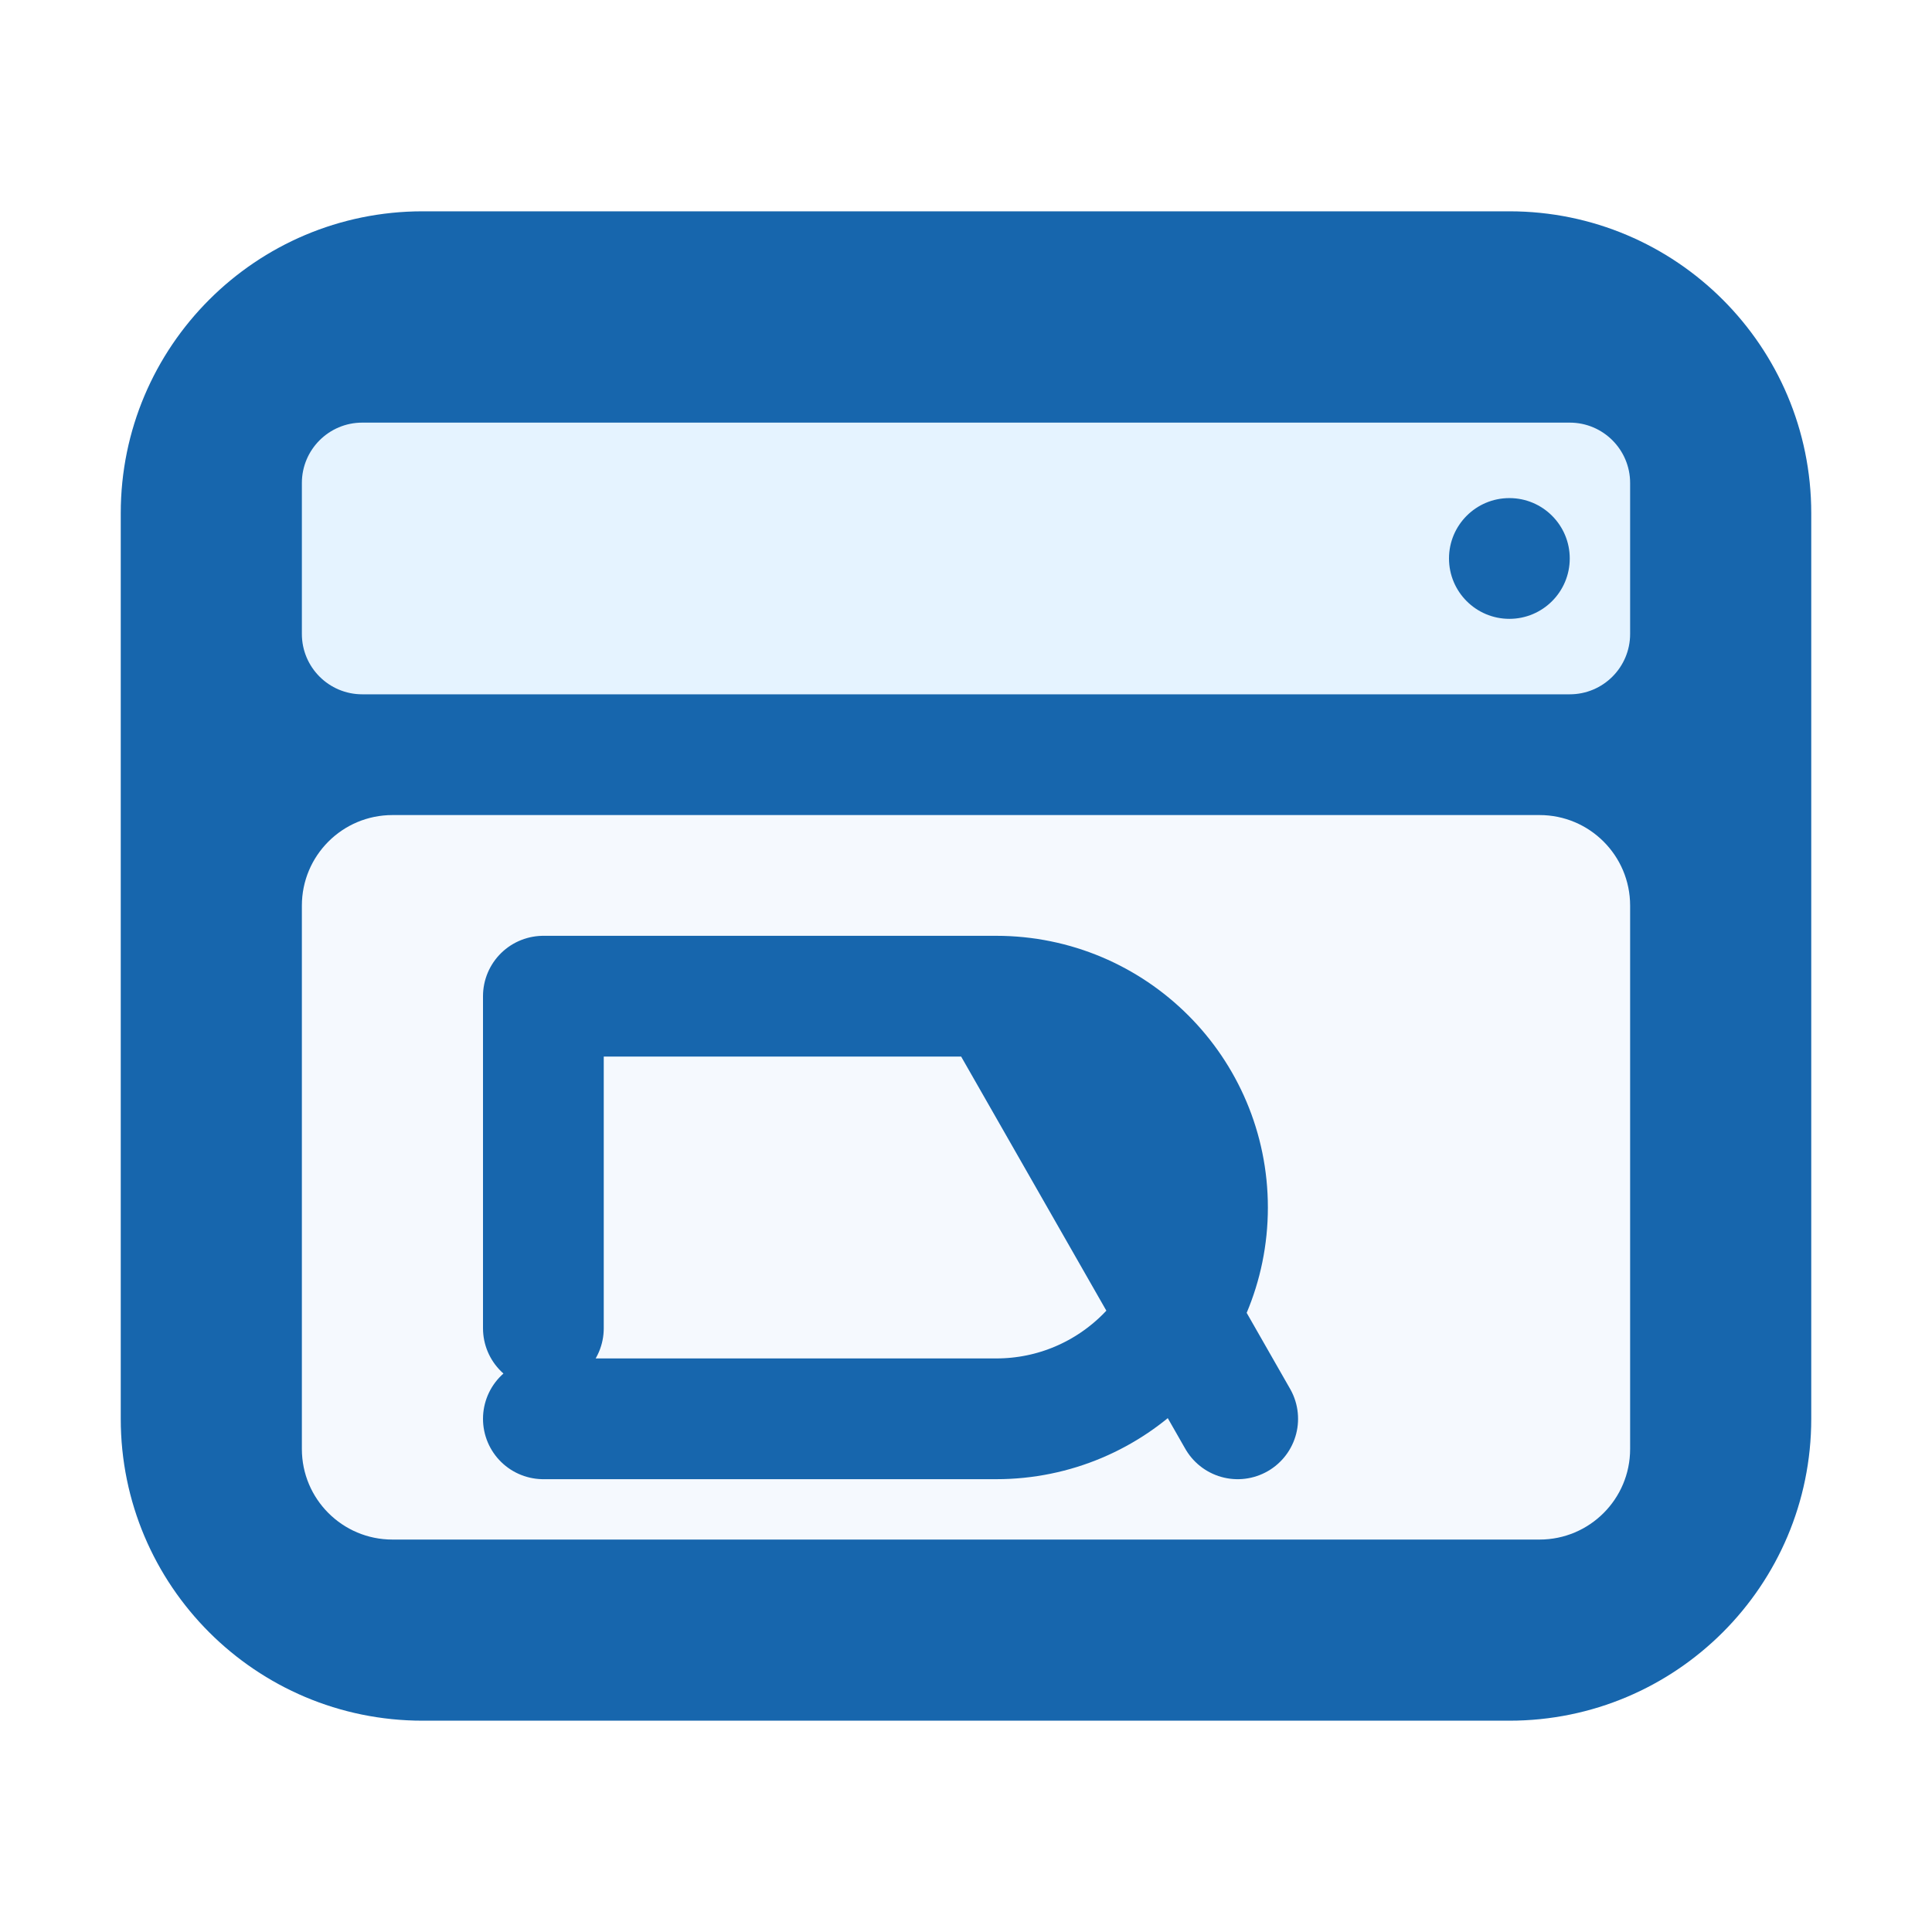
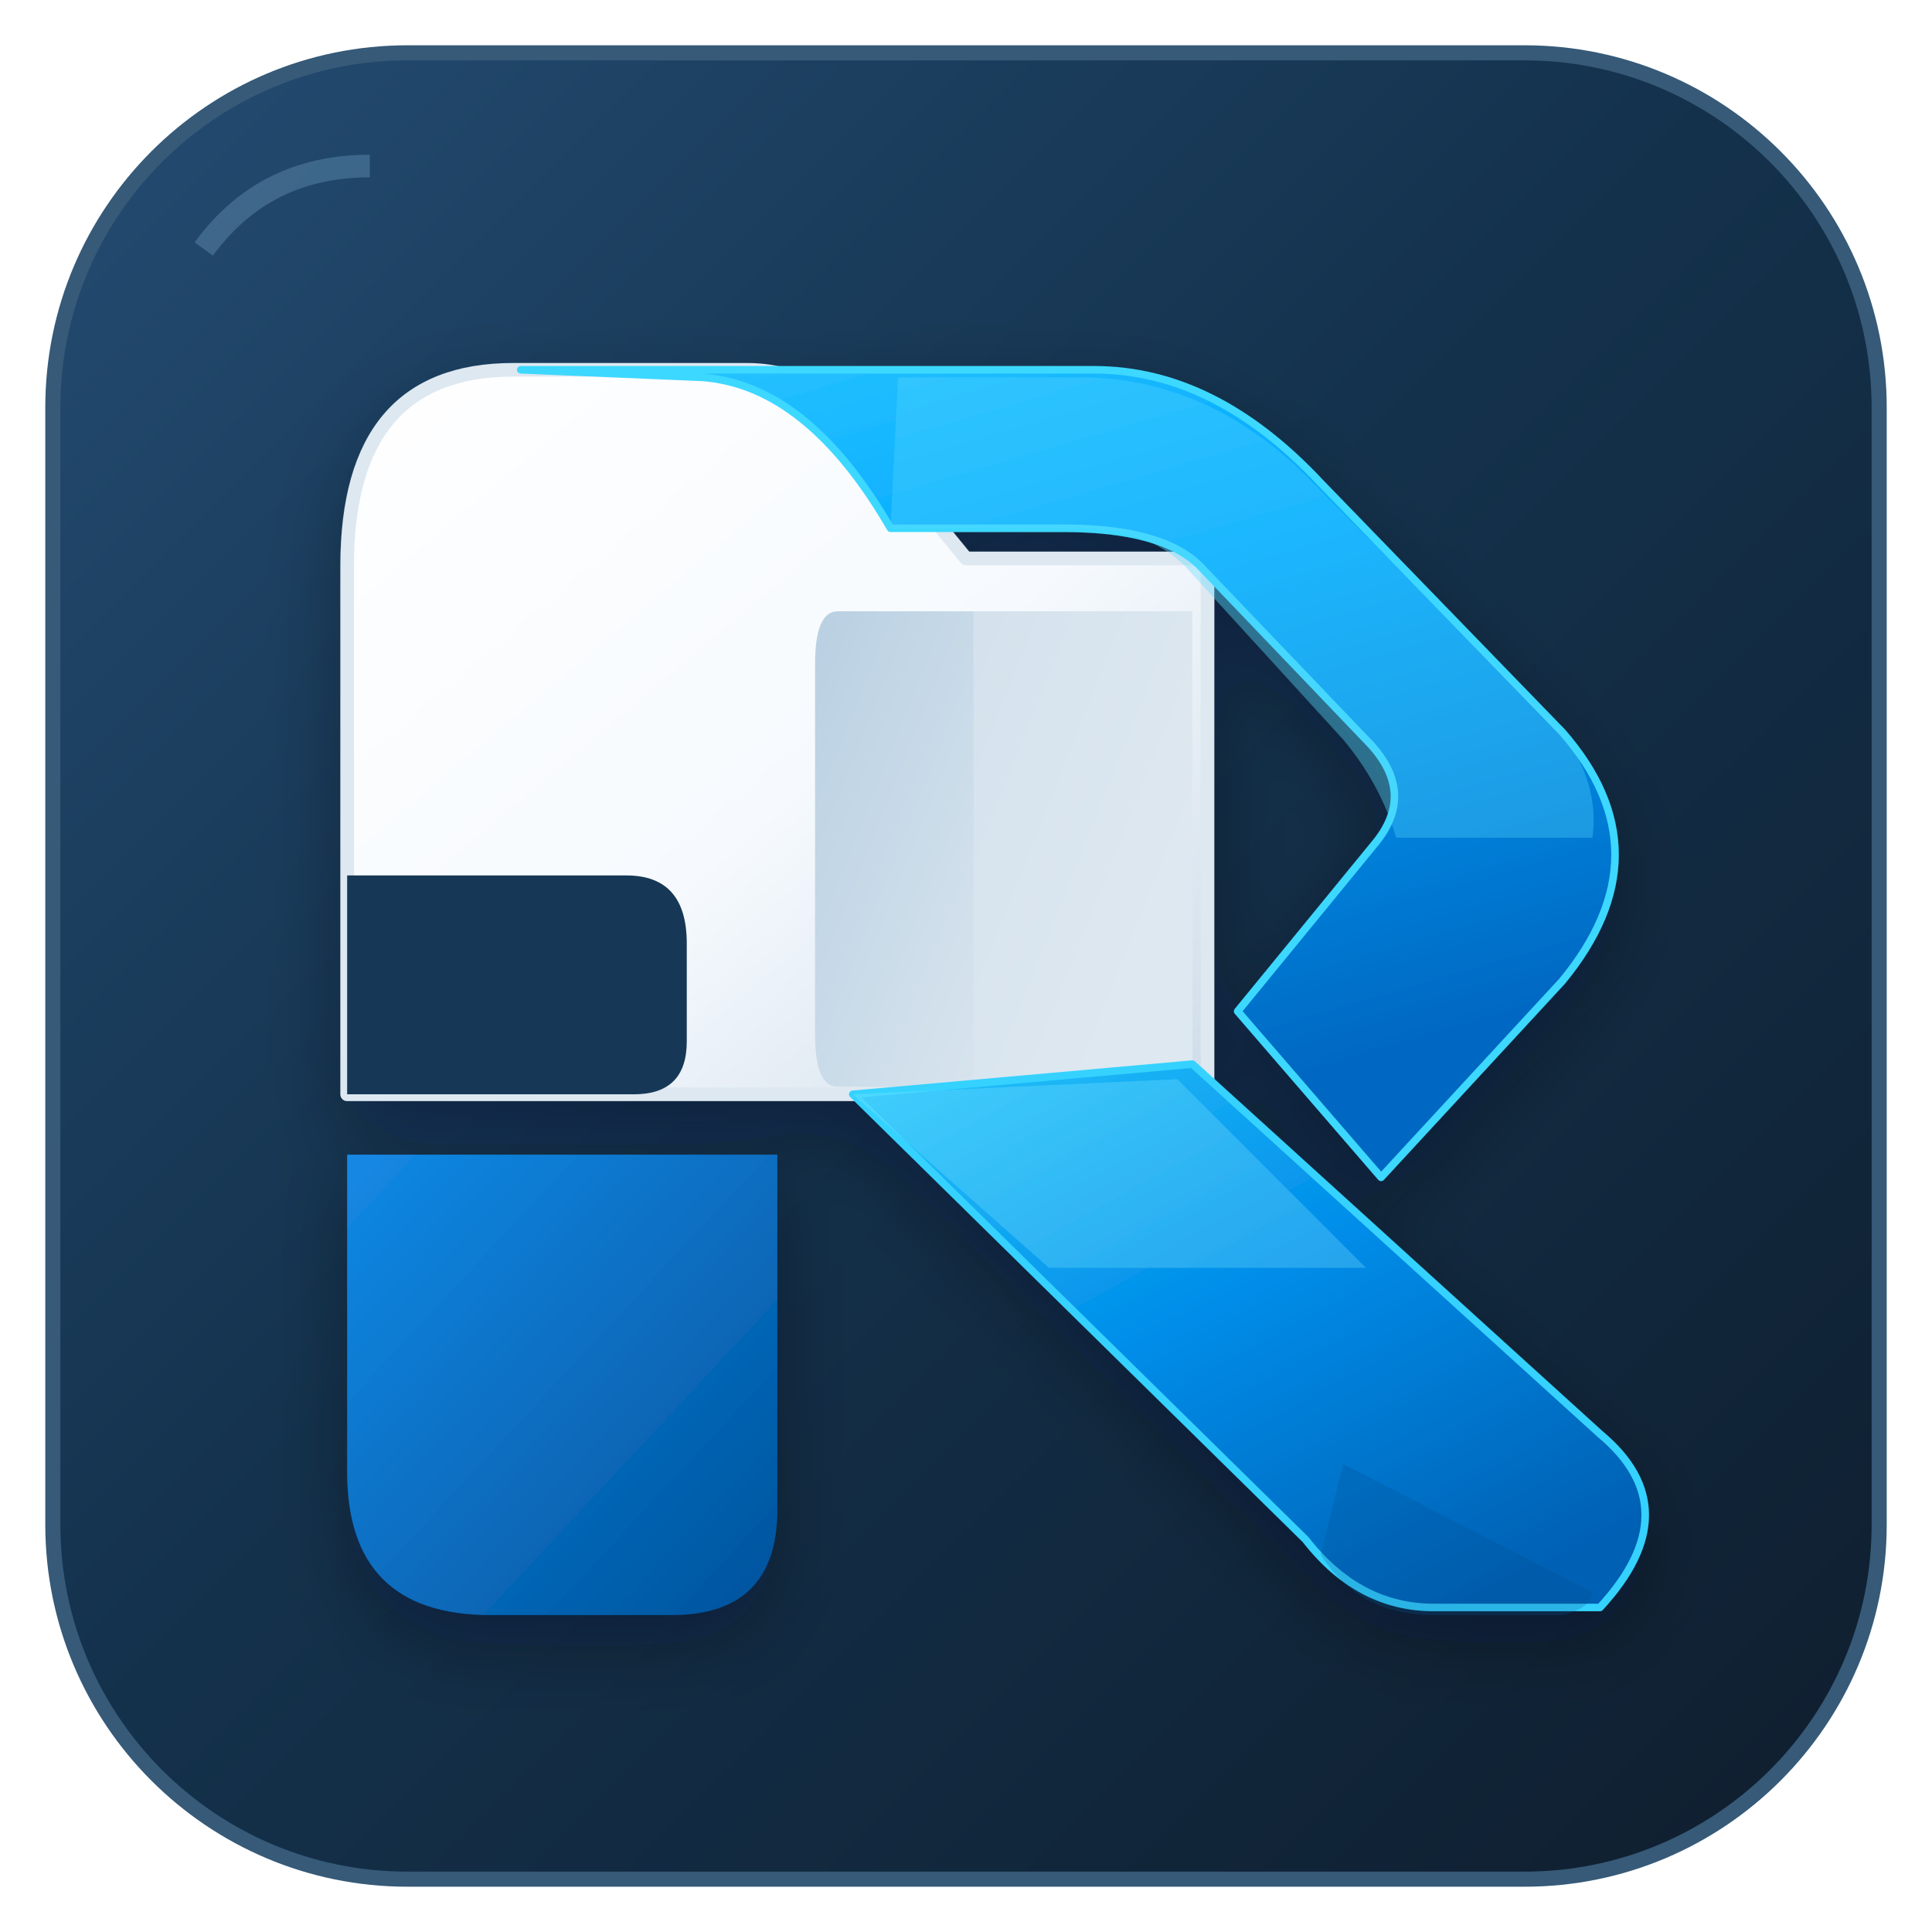
- <svg xmlns="http://www.w3.org/2000/svg" viewBox="0 0 64 64">
-   <rect x="4" y="7" width="56" height="50" rx="10" fill="#1766ad" />
-   <rect x="10" y="14" width="44" height="9" rx="2" fill="#e5f3ff" />
-   <rect x="10" y="27" width="44" height="24" rx="3" fill="#f5f9fe" />
-   <path d="M18 44V33h15a7 7 0 0 1 0 14H18m15-14 8 14" fill="none" stroke="#1766ad" stroke-width="4" stroke-linecap="round" stroke-linejoin="round" />
-   <circle cx="50" cy="18.5" r="2" fill="#1766ad" />
+ <svg xmlns="http://www.w3.org/2000/svg" width="256" height="256" viewBox="0 0 256 256">
+   <defs>
+     <linearGradient id="bg" x1="0" y1="0" x2="1" y2="1">
+       <stop stop-color="#244C72" />
+       <stop offset="0.45" stop-color="#14324D" />
+       <stop offset="1" stop-color="#0F1E2E" />
+     </linearGradient>
+     <linearGradient id="blue" x1="0" y1="0" x2="0.4" y2="1">
+       <stop stop-color="#2BC6FF" />
+       <stop offset="0.42" stop-color="#00A6FF" />
+       <stop offset="1" stop-color="#0068C2" />
+     </linearGradient>
+     <linearGradient id="leg" x1="0" y1="0" x2="0.8" y2="1">
+       <stop stop-color="#28C7FC" />
+       <stop offset="0.49" stop-color="#008DE9" />
+       <stop offset="1" stop-color="#0060B3" />
+     </linearGradient>
+     <linearGradient id="light" x1="0" y1="0" x2="1" y2="1">
+       <stop stop-color="#FFFFFF" />
+       <stop offset=".55" stop-color="#F6FAFE" />
+       <stop offset="1" stop-color="#CFDCE9" />
+     </linearGradient>
+     <linearGradient id="glass" x1="0" y1="0" x2="1" y2=".5">
+       <stop stop-color="#B9D0E2" />
+       <stop offset="1" stop-color="#E2EBF2" />
+     </linearGradient>
+     <linearGradient id="bottom" x1="0" y1="0" x2="1" y2="1">
+       <stop stop-color="#1389E5" />
+       <stop offset="1" stop-color="#00539C" />
+     </linearGradient>
+     <filter id="shadow" x="-.22" y="-.22" width="1.5" height="1.6">
+       <feDropShadow dx="0" dy="4" stdDeviation="5" flood-color="#041322" flood-opacity=".31" />
+     </filter>
+   </defs>
+   <rect x="7" y="7" width="242" height="242" rx="47" fill="url(#bg)" stroke="#365A78" stroke-width="2" />
+   <path d="M49 22 Q35 22 27 33" fill="none" stroke="#88BCDF" stroke-width="3" opacity=".28" />
+   <g filter="url(#shadow)" stroke-linejoin="round">
+     <path d="M46 75 Q46 49 68 49 H99 Q111 49 119 63 L128 74 H160 V145 H46Z" fill="url(#light)" stroke="#DDE8F1" stroke-width="1.8" />
+     <path d="M111 81 H158 V144 H111 Q108 144 108 137 V88 Q108 81 111 81Z" fill="url(#glass)" />
+     <path d="M129 81 H158 V144 H129Z" fill="#DCE6EF" opacity=".65" />
+     <path d="M46 116 H83 Q91 116 91 125 V138 Q91 145 84 145 H46Z" fill="#143957" />
+     <path d="M46 153 H103 V200 Q103 214 89 214 H65 Q46 214 46 195Z" fill="url(#bottom)" />
+     <path d="M69 49 H145 Q161 49 175 64 L207 97 Q221 113 207 130 L183 156 L164 134 L182 112 Q188 105 181 98 L159 75 Q154 70 141 70 H118 Q107 51 93 50Z" fill="url(#blue)" stroke="#3DD8FF" stroke-width="1" />
+     <path d="M119 50 H143 Q161 50 175 65 L207 97 Q212 104 211 111 H185 Q183 104 178 98 L157 75 Q152 70 143 70 H118Z" fill="#55D7FC" opacity=".34" />
+     <path d="M113 145 L158 141 L212 190 Q224 200 212 213 H190 Q180 213 173 204Z" fill="url(#leg)" stroke="#35D2FF" stroke-width="1" />
+     <path d="M113 145 L156 143 L181 168 H139Z" fill="#86E9FE" opacity=".28" />
+     <path d="M178 194 L211 211 Q211 213 207 214 H190 Q180 214 175 206Z" fill="#064989" opacity=".22" />
+   </g>
</svg>
